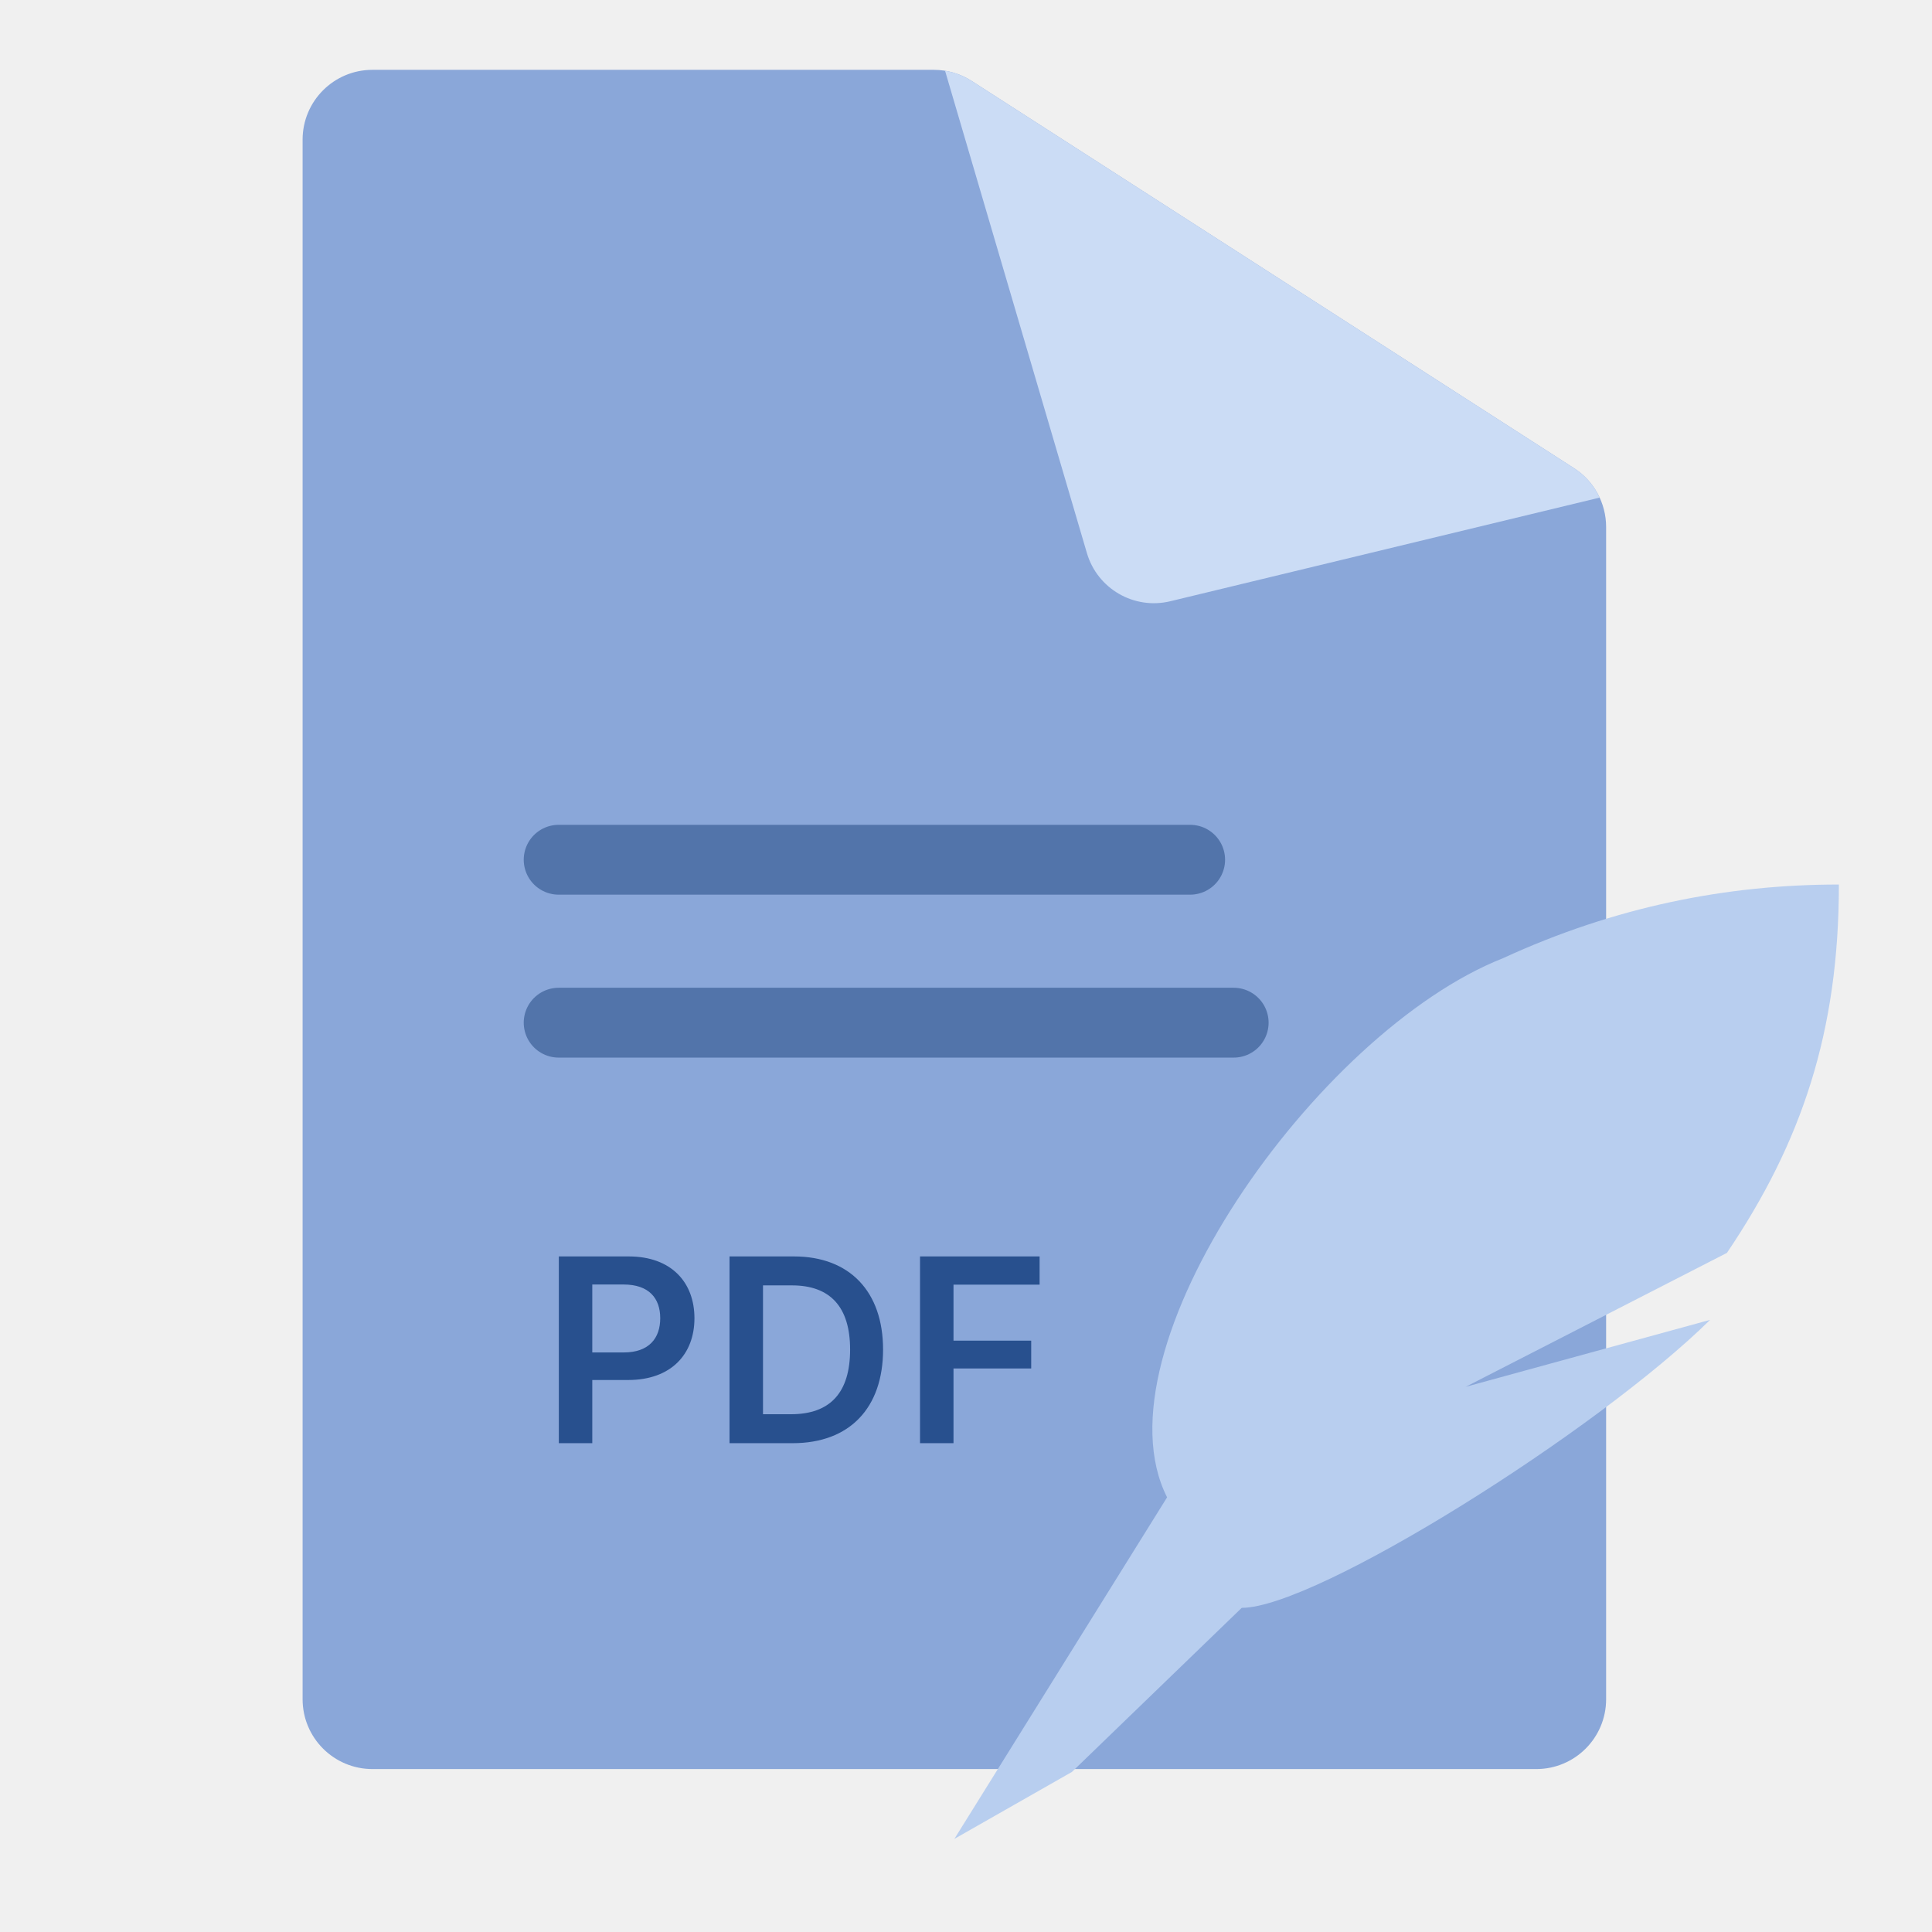
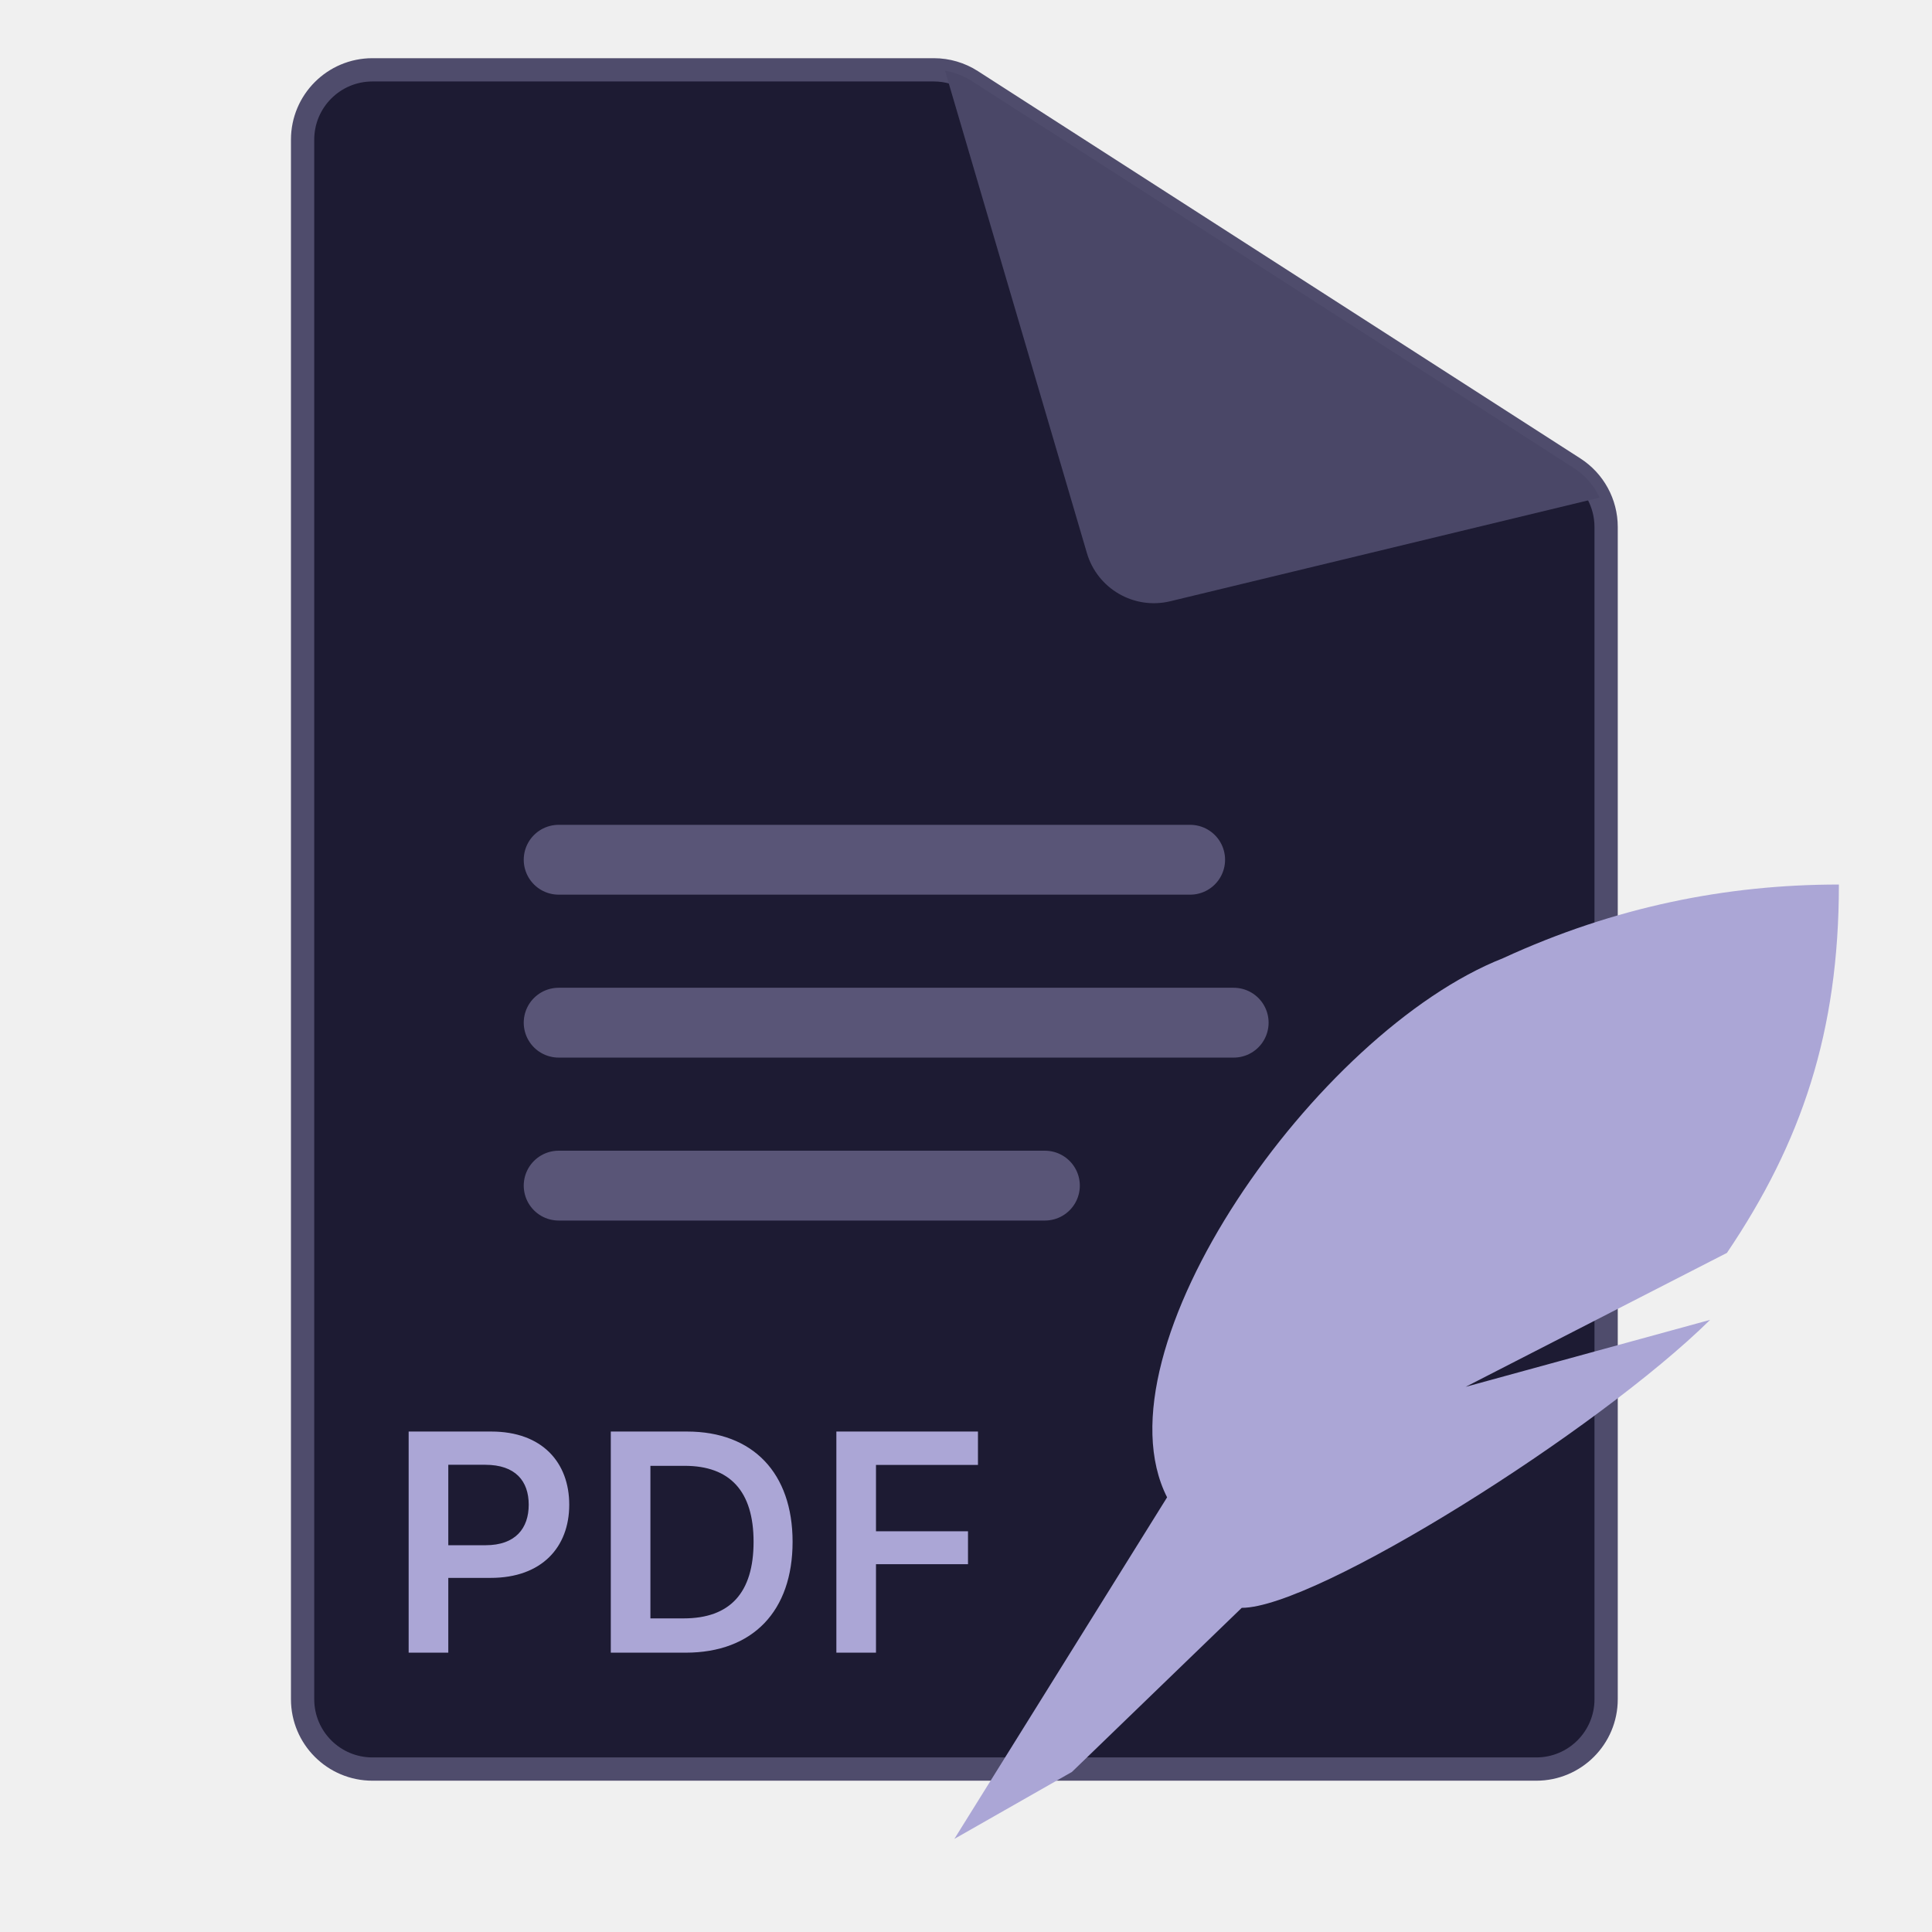
- <svg xmlns="http://www.w3.org/2000/svg" width="83" height="83" viewBox="0 0 83 83" fill="none">
-   <path d="M13 6C13 4.343 14.343 3 16 3H40.119C40.694 3 41.257 3.165 41.741 3.476L67.622 20.114C68.481 20.666 69 21.617 69 22.638V73C69 74.657 67.657 76 66 76H16C14.343 76 13 74.657 13 73V6Z" fill="#8AA7D9" />
-   <mask id="m" style="mask-type:alpha" maskUnits="userSpaceOnUse" x="13" y="3" width="56" height="73">
+ <svg xmlns="http://www.w3.org/2000/svg" viewBox="0 0 83 83" fill="none" role="img" aria-label="CocoaAuthor document file icon">
+   <path d="M13 6C13 4.343 14.343 3 16 3H40.119C40.694 3 41.257 3.165 41.741 3.476L67.622 20.114C68.481 20.666 69 21.617 69 22.638V73C69 74.657 67.657 76 66 76H16C14.343 76 13 74.657 13 73V6Z" fill="#1D1B33" stroke="#4F4C6C" />
+   <mask id="a18215456" style="mask-type:alpha" maskUnits="userSpaceOnUse" x="13" y="3" width="56" height="73">
    <path d="M13 6C13 4.343 14.343 3 16 3H40.119C40.694 3 41.257 3.165 41.741 3.476L67.622 20.114C68.481 20.666 69 21.617 69 22.638V73C69 74.657 67.657 76 66 76H16C14.343 76 13 74.657 13 73V6Z" fill="#fff" />
  </mask>
-   <g mask="url(#m)">
-     <path d="M50.276 25.83C48.721 26.205 47.145 25.295 46.694 23.76L40 1L76.5 19.5L50.276 25.83Z" fill="#CBDCF5" />
+   <g mask="url(#a18215456)">
+     <path d="M50.276 25.83C48.721 26.205 47.145 25.295 46.694 23.76L40 1L76.5 19.5L50.276 25.83Z" fill="#4A4767" />
  </g>
-   <g stroke="#5274AA" stroke-width="3" stroke-linecap="round">
+   <g stroke="#595577" stroke-width="3" stroke-linecap="round">
    <path d="M24 36.935H51.13" />
    <path d="M24 43.935H53" />
+     <path d="M24 50.935H44.89" />
  </g>
-   <path d="M24.008 62.0H25.445V59.286H26.985C28.837 59.286 29.834 58.172 29.834 56.632C29.834 55.103 28.854 53.977 27.007 53.977H24.008ZM25.445 58.102V55.183H26.786C27.884 55.183 28.364 55.776 28.364 56.632C28.364 57.488 27.884 58.102 26.797 58.102ZM34.055 62.0C36.499 62.0 37.937 60.487 37.937 57.978C37.937 55.485 36.499 53.977 34.108 53.977H31.341V62.0ZM32.779 60.756V55.221H34.022C35.665 55.221 36.521 56.142 36.521 57.978C36.521 59.83 35.665 60.756 33.985 60.756ZM39.525 62.0H40.963V58.791H44.301V57.596H40.963V55.189H44.662V53.977H39.525Z" fill="#28508E" />
-   <path d="M41 79L50.139 64.326C46.932 57.996 56.553 44.33 64.57 41.165C69.38 38.95 74.19 38 79 38C79 44.33 77.397 49.077 74.19 53.825L62.966 59.579L73.468 56.702C68.658 61.449 56.553 69.074 53.346 69.074L46.051 76.123L41 79Z" fill="#B8CEEF" />
+   <path d="M17.556 71.0H19.259V67.787H21.082C23.276 67.787 24.455 66.467 24.455 64.643C24.455 62.833 23.295 61.5 21.108 61.5H17.556ZM19.259 66.384V62.928H20.846C22.147 62.928 22.714 63.63 22.714 64.643C22.714 65.657 22.147 66.384 20.859 66.384ZM29.453 71.0C32.348 71.0 34.05 69.208 34.05 66.237C34.05 63.285 32.348 61.5 29.517 61.5H26.24V71.0ZM27.942 69.527V62.973H29.415C31.36 62.973 32.374 64.063 32.374 66.237C32.374 68.431 31.36 69.527 29.371 69.527ZM35.931 71.0H37.633V67.2H41.586V65.785H37.633V62.935H42.014V61.5H35.931Z" fill="#ABA6D6" />
+   <path d="M41 79L50.139 64.326C46.932 57.996 56.553 44.33 64.57 41.165C69.38 38.95 74.19 38 79 38C79 44.33 77.397 49.077 74.19 53.825L62.966 59.579L73.468 56.702C68.658 61.449 56.553 69.074 53.346 69.074L46.051 76.123L41 79Z" fill="#ABA6D6" />
</svg>
